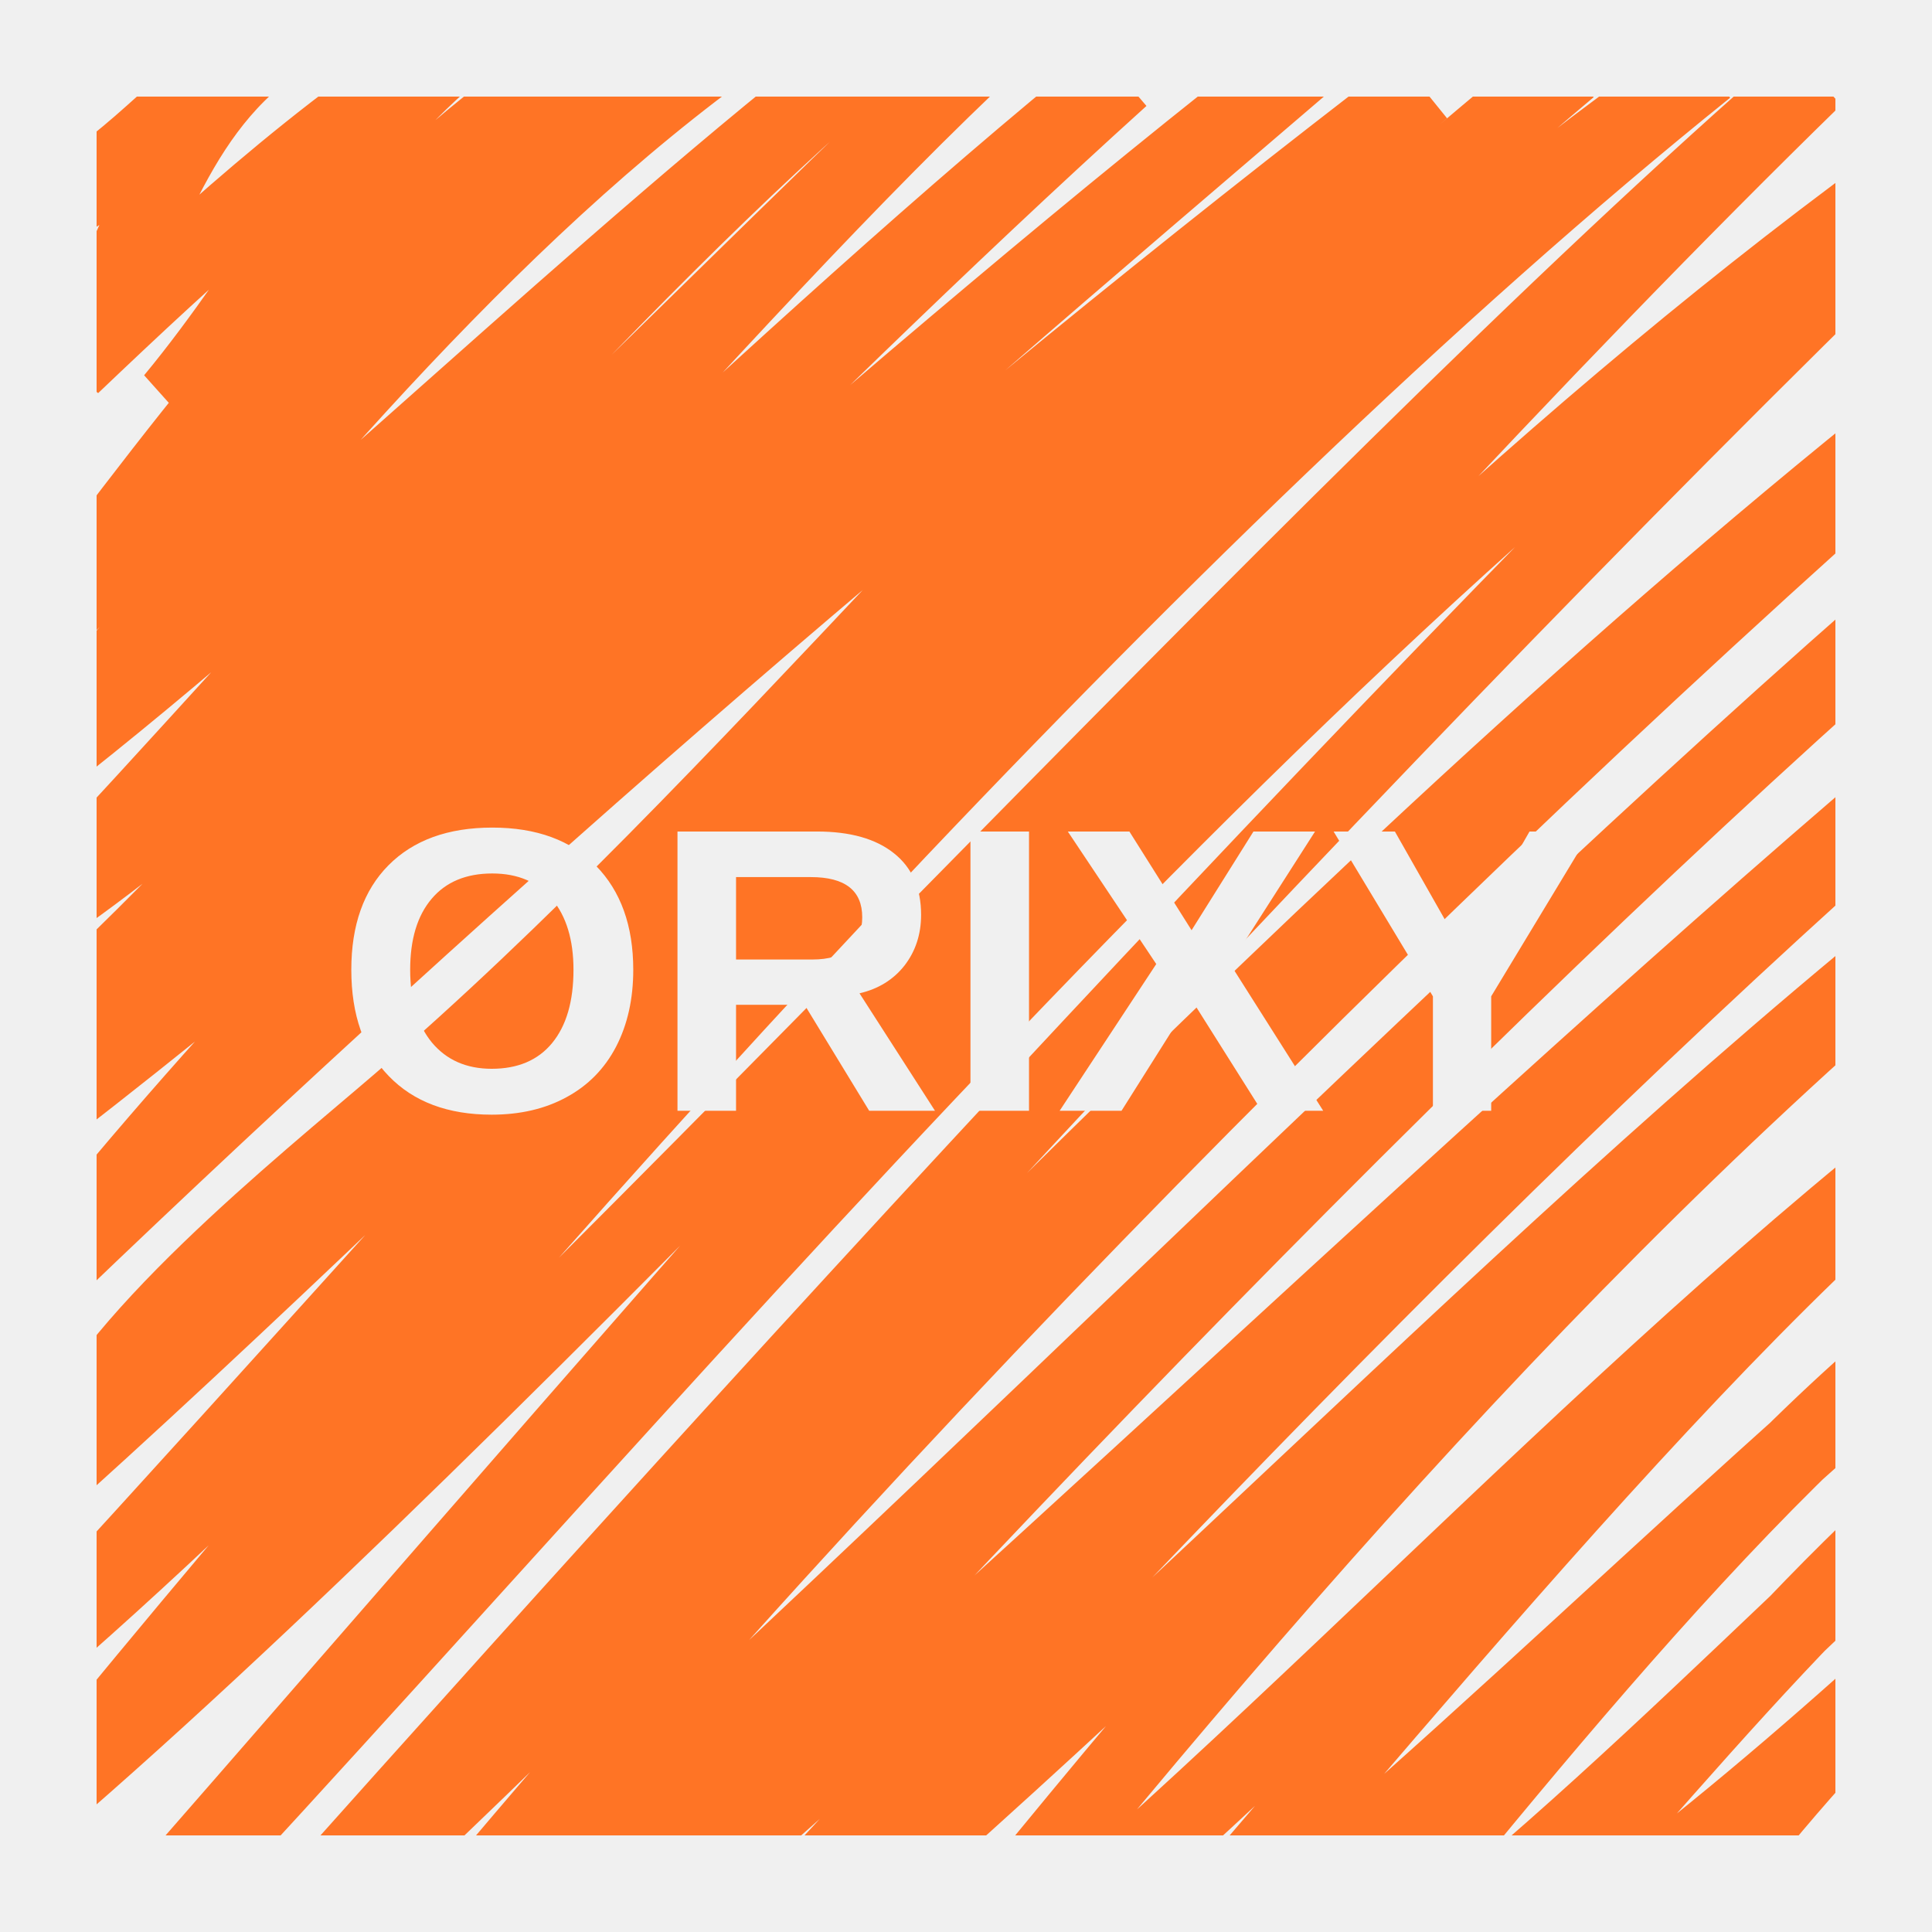
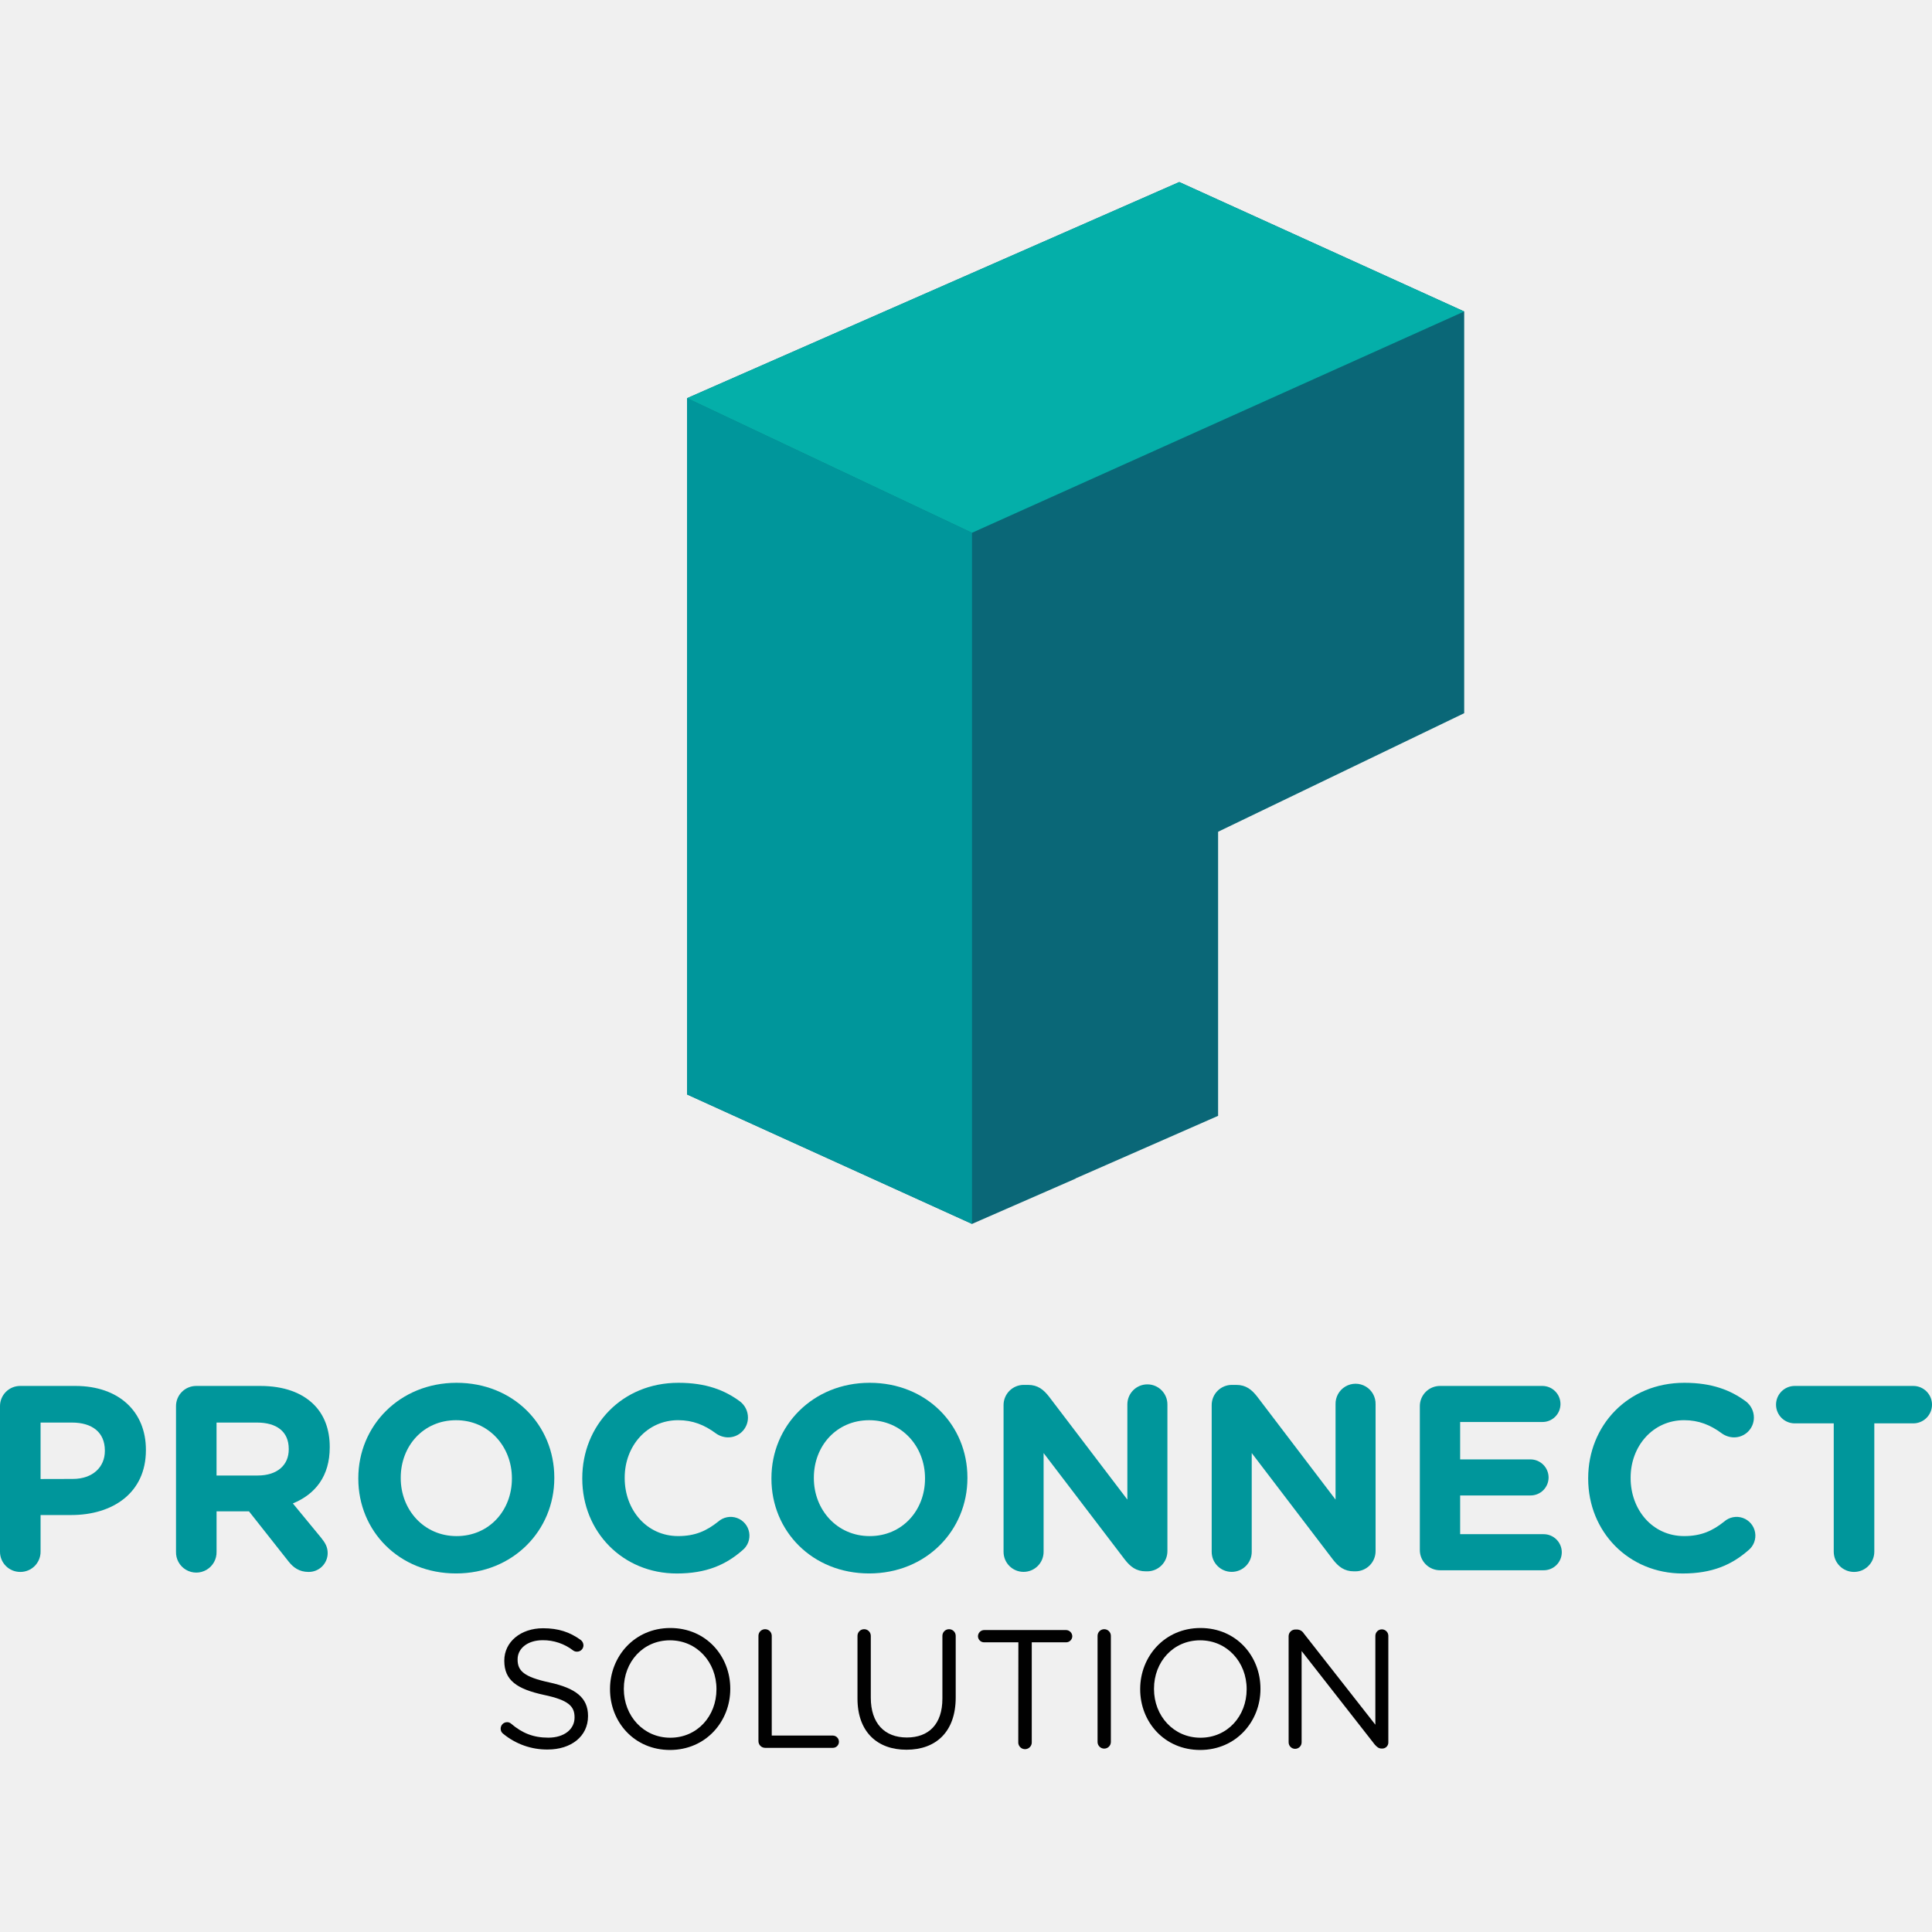
- <svg xmlns="http://www.w3.org/2000/svg" style="margin: auto; background: rgb(0, 0, 0); display: block;" width="200px" height="200px" viewBox="0 0 100 100" preserveAspectRatio="xMidYMid">
+ <svg xmlns="http://www.w3.org/2000/svg" xmlns:xlink="http://www.w3.org/1999/xlink" id="spinnerLoaderRef" viewBox="0 0 100 100" width="300" height="300" overflow="visible" fill="#ff5463" stroke="none" class="single-loader" style="">
  <defs>
-     <mask id="ldio-i2y0dff1qfj-mask">
-       <rect x="5%" y="5%" width="90%" height="90%" fill="#fff" />
-       <text dy="0.01em" x="50%" y="50%" text-anchor="middle" dominant-baseline="central" font-weight="900" font-size="21" font-family="Arimo">ORIXY</text>
-     </mask>
+     <svg id="spinner">
+       <svg id="loader" viewBox="0 0 958.15 777.59">
+         <defs>
+           <style>.cls-1{fill:#0a6777;}.cls-1,.cls-2,.cls-3{fill-rule:evenodd;}.cls-2,.cls-4{fill:#00969b;}.cls-3{fill:#04afa9;}.cls-5{fill:#010101;}</style>
+         </defs>
+         <g id="Layer_2" data-name="Layer 2">
+           <g id="Layer_1-2" data-name="Layer 1">
+             <polygon class="cls-1" points="726.15 64.19 584.84 0 340.76 107.18 340.76 314.64 340.76 314.64 482.06 378.82 533.45 356.35 533.45 356.25 726.15 263.42 726.15 64.19" />
+             <polygon class="cls-1" points="604.1 255.66 462.8 191.47 340.76 245.06 340.76 452.52 340.76 452.52 482.06 516.7 533.45 494.23 533.45 494.13 604.1 463.11 604.1 255.66" />
+             <polygon class="cls-2" points="482.06 516.7 482.06 173.94 340.76 107.18 340.76 452.52 482.06 516.7" />
+             <polygon class="cls-3" points="482.06 173.94 726.15 64.19 584.84 0 340.76 107.18 482.06 173.94" />
+             <path class="cls-4" d="M0,607.12a10,10,0,0,1,10.06-10.06h27.3c21.82,0,35,12.94,35,31.62v.26c0,21.17-16.46,32.14-37,32.14H20.12v18.16A10,10,0,0,1,10.06,689.3,10,10,0,0,1,0,679.24Zm36.06,36.06c10.06,0,15.94-6,15.94-13.85v-.26c0-9-6.28-13.85-16.34-13.85H20.12v28Z" />
+             <path class="cls-4" d="M87.29,607.12a10,10,0,0,1,10-10.06h31.75c11.63,0,20.64,3.27,26.65,9.28,5.1,5.09,7.84,12.28,7.84,20.9v.26c0,14.37-7.19,23.26-18.29,27.83l14,17c2,2.48,3.27,4.57,3.27,7.7A9.37,9.37,0,0,1,153,689.3c-4.57,0-7.58-2.22-9.93-5.23l-19.6-24.82H107.4v20a10.06,10.06,0,1,1-20.11,0Zm40.49,34.36c9.8,0,15.42-5.22,15.42-12.93v-.26c0-8.62-6-13.07-15.81-13.07h-20v26.26Z" />
+             <path class="cls-4" d="M177.7,643.05v-.26c0-26,20.52-47.29,48.74-47.29s48.46,21,48.46,47v.26c0,26-20.51,47.29-48.73,47.29S177.7,669.05,177.7,643.05Zm76.17,0v-.26c0-15.68-11.5-28.74-27.7-28.74s-27.43,12.8-27.43,28.48v.26c0,15.68,11.49,28.74,27.7,28.74S253.87,658.73,253.87,643.05Z" />
+             <path class="cls-4" d="M288.77,643.05v-.26c0-26,19.59-47.29,47.68-47.29,13.72,0,23,3.65,30.57,9.27a10.07,10.07,0,0,1,3.92,8,9.81,9.81,0,0,1-9.93,9.8,10.61,10.61,0,0,1-6-2c-5.62-4.18-11.49-6.53-18.68-6.53-15.42,0-26.52,12.8-26.52,28.48v.26c0,15.68,10.85,28.74,26.52,28.74,8.49,0,14.11-2.61,19.86-7.18a9.31,9.31,0,1,1,12,14.23c-8.23,7.19-17.9,11.5-32.53,11.5C308.76,690.08,288.77,669.31,288.77,643.05Z" />
+             <path class="cls-4" d="M382.58,643.05v-.26c0-26,20.51-47.29,48.73-47.29s48.47,21,48.47,47v.26c0,26-20.51,47.29-48.73,47.29S382.58,669.05,382.58,643.05Zm76.17,0v-.26c0-15.68-11.5-28.74-27.7-28.74s-27.43,12.8-27.43,28.48v.26c0,15.68,11.49,28.74,27.69,28.74S458.75,658.73,458.75,643.05Z" />
+             <path class="cls-4" d="M497.7,606.6a10,10,0,0,1,10.06-10.06h2.09c4.83,0,7.71,2.35,10.45,5.88l38.8,51V606.21a9.93,9.93,0,1,1,19.86,0V679A10,10,0,0,1,568.9,689h-.65c-4.84,0-7.71-2.35-10.45-5.88l-40.24-52.78v49a9.93,9.93,0,1,1-19.86,0Z" />
+             <path class="cls-4" d="M600.92,606.6A10,10,0,0,1,611,596.54h2.09c4.84,0,7.71,2.35,10.45,5.88l38.81,51V606.21a9.93,9.93,0,1,1,19.85,0V679A10,10,0,0,1,672.12,689h-.65c-4.83,0-7.71-2.35-10.45-5.88l-40.24-52.78v49a9.93,9.93,0,1,1-19.86,0Z" />
+             <path class="cls-4" d="M704.15,678.45V607.12a10,10,0,0,1,10.06-10.06H764.9a9,9,0,0,1,9,9,8.92,8.92,0,0,1-9,8.88H724.14v18.55H759a9,9,0,0,1,9,9,8.92,8.92,0,0,1-9,8.88H724.14v19.21h41.41a9,9,0,0,1,9,9,8.94,8.94,0,0,1-9,8.89H714.21A10,10,0,0,1,704.15,678.45Z" />
+             <path class="cls-4" d="M787.64,643.05v-.26c0-26,19.6-47.29,47.69-47.29,13.72,0,23,3.65,30.57,9.27a10.07,10.07,0,0,1,3.92,8,9.81,9.81,0,0,1-9.93,9.8,10.61,10.61,0,0,1-6-2c-5.62-4.18-11.5-6.53-18.68-6.53-15.42,0-26.52,12.8-26.52,28.48v.26c0,15.68,10.84,28.74,26.52,28.74,8.49,0,14.11-2.61,19.86-7.18a9.31,9.31,0,1,1,12,14.23c-8.24,7.19-17.9,11.5-32.53,11.5C807.63,690.08,787.64,669.31,787.64,643.05Z" />
+             <path class="cls-4" d="M909.42,615.62H890.08a9.28,9.28,0,0,1,0-18.56h58.79a9.28,9.28,0,0,1,0,18.56H929.54v63.62a10.06,10.06,0,1,1-20.12,0Z" />
+             <path class="cls-5" d="M249.56,769.57a3,3,0,0,1-1.26-2.51,3.19,3.19,0,0,1,3.18-3.25,2.89,2.89,0,0,1,2,.75c5.51,4.68,11,6.93,18.46,6.93,7.86,0,13-4.17,13-9.94v-.17c0-5.43-2.93-8.52-15.21-11.1-13.45-2.93-19.63-7.27-19.63-16.88v-.17c0-9.19,8.1-16,19.21-16,7.69,0,13.29,1.92,18.63,5.76a3.39,3.39,0,0,1,1.42,2.67,3.17,3.17,0,0,1-3.17,3.18,3.1,3.1,0,0,1-1.92-.58,24.43,24.43,0,0,0-15.12-5.1c-7.6,0-12.45,4.17-12.45,9.44v.16c0,5.52,3,8.61,15.87,11.37,13,2.84,19.05,7.6,19.05,16.54v.16c0,10-8.36,16.54-20,16.54A34.13,34.13,0,0,1,249.56,769.57Z" />
+             <path class="cls-5" d="M302.53,747.52v-.17c0-16.12,12.11-30.24,29.9-30.24s29.74,13.95,29.74,30.07v.17c0,16.12-12.11,30.24-29.9,30.24S302.53,763.64,302.53,747.52Zm52.79,0v-.17c0-13.28-9.69-24.14-23.05-24.14s-22.89,10.69-22.89,24v.17c0,13.28,9.69,24.14,23.05,24.14S355.32,760.8,355.32,747.52Z" />
+             <path class="cls-5" d="M376.14,721a3.3,3.3,0,1,1,6.6,0v49.45h30.32a3.07,3.07,0,0,1,3,3.09,3,3,0,0,1-3,3H379.4a3.33,3.33,0,0,1-3.26-3.34Z" />
+             <path class="cls-5" d="M425.26,752.11V721a3.3,3.3,0,1,1,6.6,0V751.7c0,12.61,6.77,19.71,17.88,19.71,10.78,0,17.63-6.52,17.63-19.3V721a3.3,3.3,0,1,1,6.6,0v30.57c0,17-9.78,25.9-24.4,25.9C435.12,777.51,425.26,768.65,425.26,752.11Z" />
+             <path class="cls-5" d="M505.05,724.21H488.1a3.06,3.06,0,0,1-3.09-3,3.13,3.13,0,0,1,3.09-3.09h40.59a3.15,3.15,0,0,1,3.1,3.09,3.07,3.07,0,0,1-3.1,3h-17v49.45a3.35,3.35,0,1,1-6.69,0Z" />
+             <path class="cls-5" d="M544.32,721a3.3,3.3,0,1,1,6.6,0v52.62a3.3,3.3,0,1,1-6.6,0Z" />
+             <path class="cls-5" d="M565.46,747.52v-.17c0-16.12,12.12-30.24,29.91-30.24s29.74,13.95,29.74,30.07v.17c0,16.12-12.11,30.24-29.91,30.24S565.46,763.64,565.46,747.52Zm52.8,0v-.17c0-13.28-9.69-24.14-23.06-24.14s-22.89,10.69-22.89,24v.17c0,13.28,9.7,24.14,23.06,24.14S618.26,760.8,618.26,747.52Z" />
+             <path class="cls-5" d="M639.07,721.12a3.33,3.33,0,0,1,3.26-3.26h.92a4,4,0,0,1,3.34,1.93l35.5,45.27V721a3.22,3.22,0,1,1,6.44,0v52.8a3,3,0,0,1-3,3.09h-.34c-1.42,0-2.42-.84-3.42-2l-36.25-46.36v45.28a3.22,3.22,0,1,1-6.44,0Z" />
+           </g>
+         </g>
+       </svg>
+     </svg>
  </defs>
-   <g>
-     <path mask="url(#ldio-i2y0dff1qfj-mask)" fill="none" stroke="#ff7425" stroke-width="4" d="M2.7 10.8c5.2-3 6.3-5.7 11.5-8.6c-5.7 4-6.8 10.8-10.5 16.7c6.3-6 12.9-12.1 20.3-16.7 c-6.5 5.2-9.7 12.1-15 18.5c7.3-4.8 13.1-12.3 20.4-17.2c-11.2 7.6-18.9 18.2-27.1 29C13.4 21.2 23.8 11.4 37.1 2.7 C24.1 12.3 12.2 26.9 2 39.5c14.1-11 29-25.8 43.2-36.8c-13.8 11.7-30.1 30.8-42.5 44C17.2 36.6 38.5 13.9 51.5 2 C37.1 15.4 17.7 39.1 3.3 52.5C21 38.1 40.3 18.3 58 4C39.3 20.9 21.3 40.3 2.7 57.2C24.9 40 45.7 20.1 67.9 2.9 C44.8 22.7 21.8 41.9 2.7 65.7C24.7 44.6 49.3 23.2 73.6 4.6C55.8 19.8 38.4 41.9 20.7 57.1c-5 4.3-15.4 12.6-17.6 18.8 C25.6 55.6 57.6 22.6 81.2 3.5C54.8 25.7 26.4 59 3.1 84.3c28-24.7 54.5-59.6 85.2-80.8C59.8 26.4 26.3 64 3.1 92.4 C29.4 69.5 67.6 26.8 93.9 4C65.5 31.7 28.5 75.4 2.3 105.2C33.8 72 66.9 30.4 104.9 4.9c-31.3 29.8-66 68-95 100.6 C42 76.3 70.8 43 105.4 16.8c-29.8 25.7-63.3 59.3-87.9 90c25.8-22 59-56.5 84.9-78.5c-25 21.4-56 53.8-77.7 78.5 c25-20.7 53.8-49.4 78.8-70.1c-25.2 21.6-49.3 47.4-71.7 72c24.7-19.4 46.9-44.2 71.7-63.5C81.4 63.1 61.6 86.6 44 108.8 c20-15.2 38.4-36.5 58.4-51.7c-14.6 11.1-34.8 37-47.2 50.6c13.6-9.1 34.1-30.2 46.9-40.4C90 75.8 74.8 95.7 65.4 107.1 c12.8-7.4 27.7-23.9 38.9-33.4c-12 9.3-20.8 21.8-31.6 32.6c11-6.6 21.6-15.8 30.9-24.6c-8 6.3-16.2 16.6-21.8 25.2 c8.8-5.6 17.8-10.3 21.4-15.9c-1.3 4.1-4.8 9.2-10.1 15.2c3.1-0.4 7.7-0.6 10.8-1">
-       <animate attributeName="stroke-dasharray" repeatCount="indefinite" dur="1s" calcMode="spline" values="0 0 0 3390;0 0 3390 0;0 3390 3390 0" keyTimes="0;0.5;1" keySplines="0.7 0 0.3 1;0.7 0 0.3 1" />
-     </path>
-   </g>
+   <use xlink:href="#spinner" transform="rotate(0 50 50)">
+     <animate attributeName="opacity" values="0;1;0" dur="1s" begin="0s" repeatCount="indefinite" />
+   </use>
</svg>
